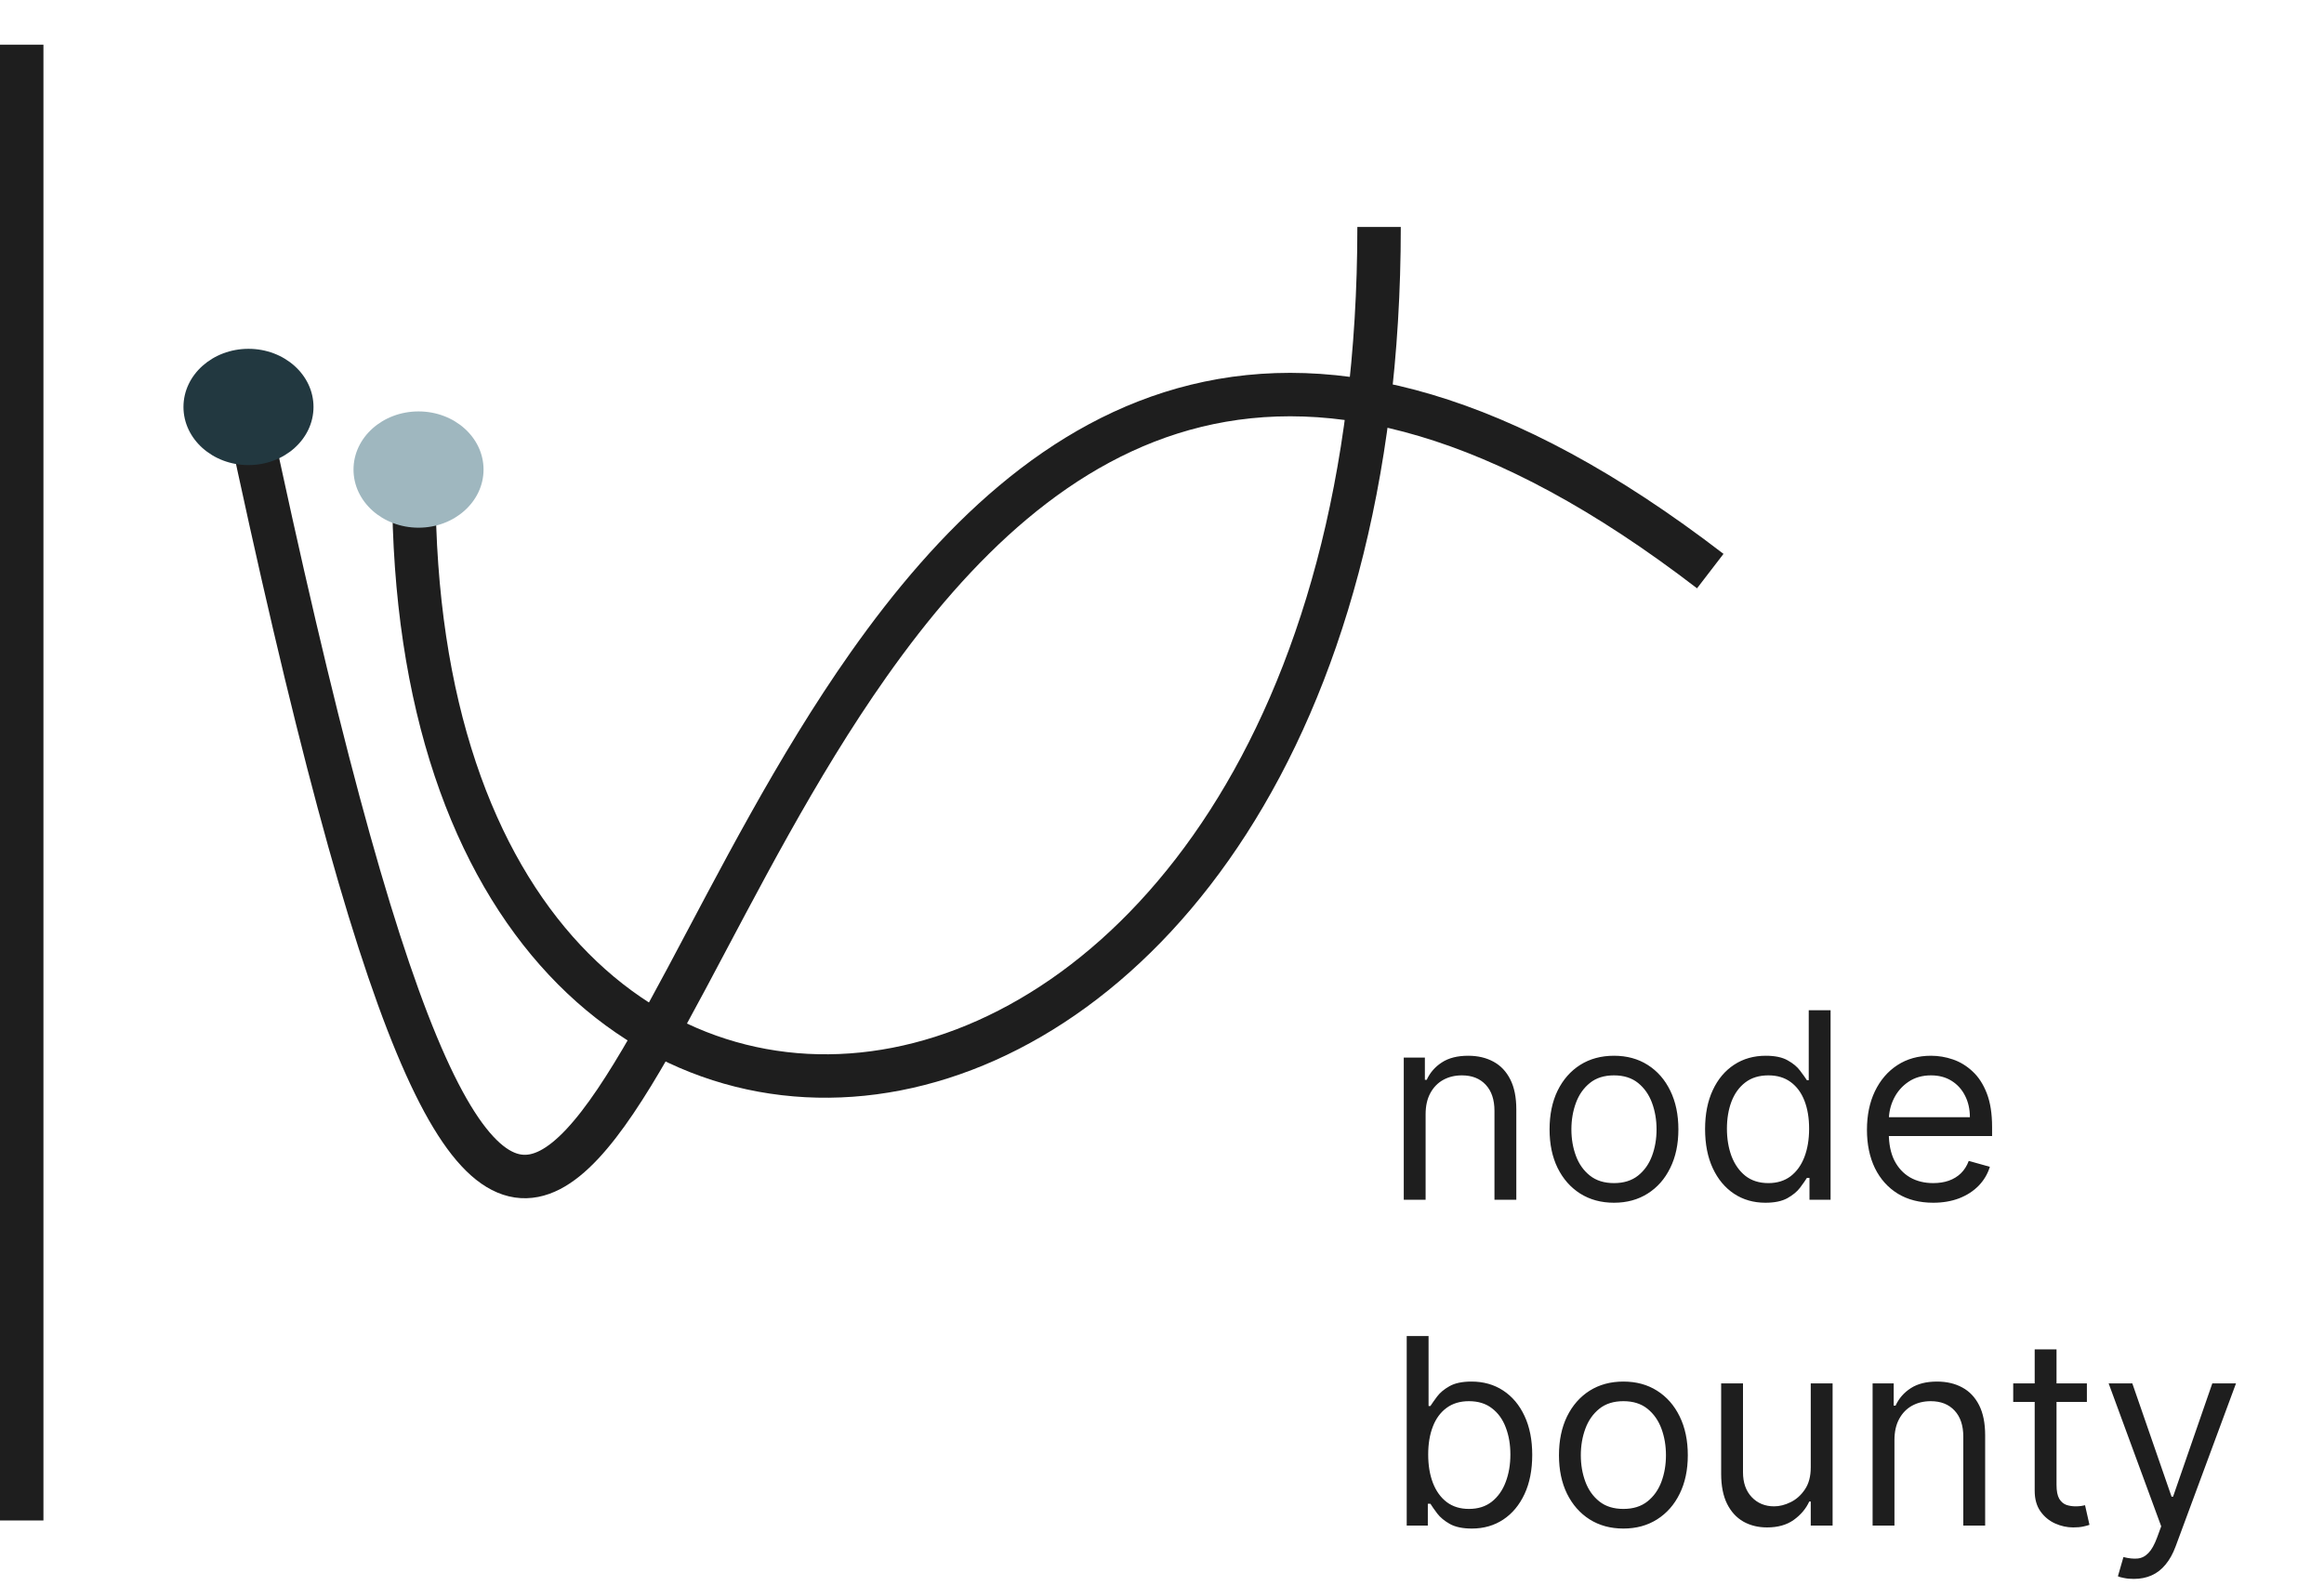
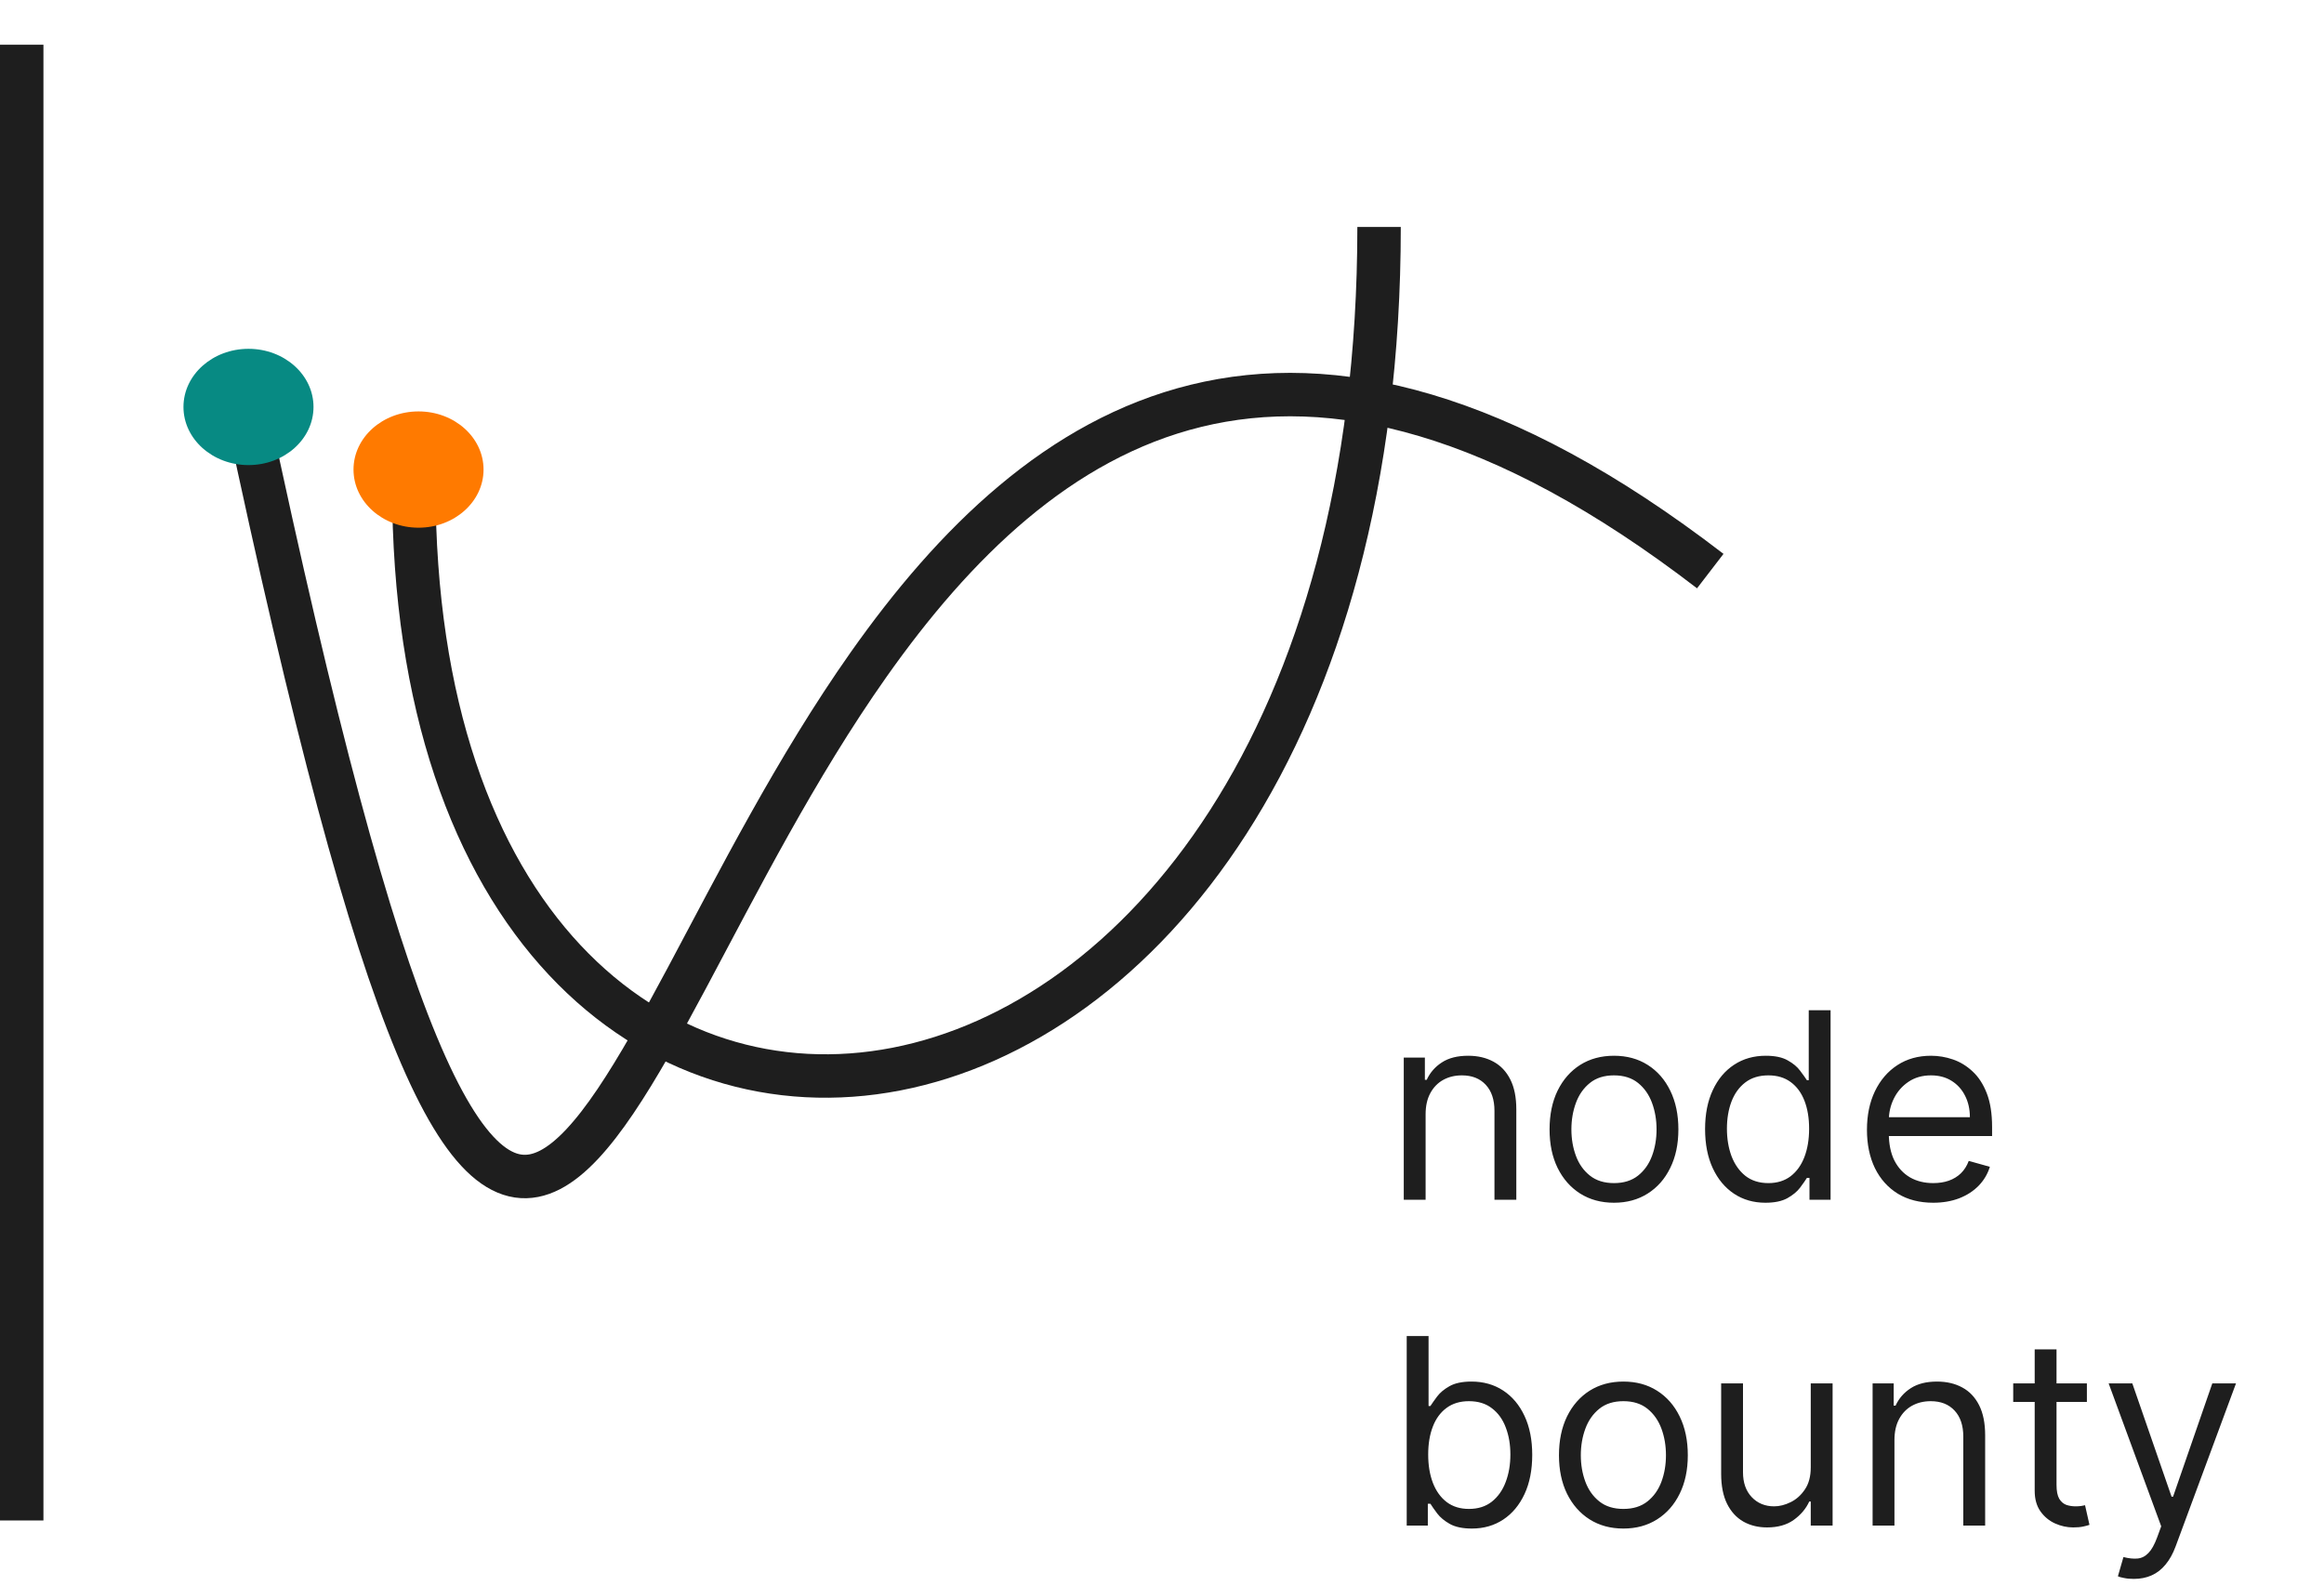
<svg xmlns="http://www.w3.org/2000/svg" width="107" height="73" viewBox="0 0 107 73" fill="none">
  <path d="M11.329 18.744C23.795 77.629 26.625 49.552 39.988 30.601C47.867 19.428 59.407 11.428 78.743 26.292" stroke="#1E1E1E" stroke-width="2" />
  <path d="M63.494 10.45C63.494 57.487 19.053 62.816 19.053 22.393" stroke="#1E1E1E" stroke-width="2" />
  <line x1="1" y1="70" x2="1" y2="2.059" stroke="#1E1E1E" stroke-width="2" />
  <path d="M65.637 51.298V55.235H64.631V48.69H65.603V49.713H65.688C65.841 49.38 66.074 49.113 66.387 48.911C66.699 48.707 67.103 48.605 67.597 48.605C68.04 48.605 68.428 48.696 68.76 48.877C69.093 49.056 69.351 49.329 69.536 49.696C69.721 50.059 69.813 50.519 69.813 51.076V55.235H68.807V51.144C68.807 50.63 68.674 50.23 68.407 49.943C68.139 49.653 67.773 49.508 67.307 49.508C66.986 49.508 66.699 49.578 66.446 49.717C66.196 49.856 65.999 50.059 65.854 50.326C65.709 50.593 65.637 50.917 65.637 51.298ZM74.31 55.372C73.719 55.372 73.2 55.231 72.754 54.95C72.311 54.669 71.964 54.275 71.714 53.769C71.467 53.264 71.344 52.673 71.344 51.997C71.344 51.315 71.467 50.72 71.714 50.211C71.964 49.703 72.311 49.308 72.754 49.026C73.2 48.745 73.719 48.605 74.31 48.605C74.9 48.605 75.418 48.745 75.861 49.026C76.307 49.308 76.653 49.703 76.9 50.211C77.15 50.72 77.275 51.315 77.275 51.997C77.275 52.673 77.15 53.264 76.9 53.769C76.653 54.275 76.307 54.669 75.861 54.95C75.418 55.231 74.9 55.372 74.31 55.372ZM74.31 54.468C74.758 54.468 75.128 54.353 75.418 54.123C75.707 53.893 75.922 53.59 76.061 53.215C76.2 52.84 76.27 52.434 76.27 51.997C76.27 51.559 76.2 51.151 76.061 50.774C75.922 50.396 75.707 50.09 75.418 49.857C75.128 49.624 74.758 49.508 74.31 49.508C73.861 49.508 73.491 49.624 73.202 49.857C72.912 50.09 72.697 50.396 72.558 50.774C72.419 51.151 72.349 51.559 72.349 51.997C72.349 52.434 72.419 52.84 72.558 53.215C72.697 53.59 72.912 53.893 73.202 54.123C73.491 54.353 73.861 54.468 74.31 54.468ZM81.282 55.372C80.737 55.372 80.255 55.234 79.838 54.958C79.42 54.68 79.093 54.288 78.858 53.782C78.622 53.274 78.504 52.673 78.504 51.98C78.504 51.292 78.622 50.696 78.858 50.19C79.093 49.684 79.421 49.294 79.842 49.018C80.262 48.742 80.748 48.605 81.299 48.605C81.725 48.605 82.062 48.676 82.309 48.818C82.559 48.957 82.75 49.116 82.88 49.295C83.014 49.471 83.118 49.616 83.191 49.73H83.277V46.508H84.282V55.235H83.311V54.23H83.191C83.118 54.349 83.012 54.499 82.876 54.681C82.74 54.86 82.545 55.021 82.292 55.163C82.039 55.302 81.703 55.372 81.282 55.372ZM81.419 54.468C81.822 54.468 82.163 54.363 82.441 54.153C82.72 53.94 82.931 53.646 83.076 53.271C83.221 52.893 83.294 52.457 83.294 51.963C83.294 51.474 83.223 51.046 83.081 50.68C82.939 50.311 82.728 50.024 82.45 49.819C82.171 49.612 81.828 49.508 81.419 49.508C80.993 49.508 80.637 49.617 80.353 49.836C80.072 50.052 79.86 50.346 79.718 50.718C79.579 51.088 79.51 51.502 79.51 51.963C79.51 52.428 79.581 52.852 79.723 53.232C79.868 53.61 80.081 53.911 80.362 54.136C80.646 54.357 80.998 54.468 81.419 54.468ZM89.008 55.372C88.377 55.372 87.833 55.232 87.376 54.954C86.921 54.673 86.571 54.281 86.323 53.778C86.079 53.272 85.957 52.684 85.957 52.014C85.957 51.343 86.079 50.752 86.323 50.241C86.571 49.727 86.914 49.326 87.355 49.039C87.798 48.749 88.315 48.605 88.906 48.605C89.247 48.605 89.583 48.661 89.916 48.775C90.248 48.889 90.551 49.073 90.823 49.329C91.096 49.582 91.314 49.917 91.475 50.335C91.637 50.752 91.718 51.267 91.718 51.877V52.303H86.673V51.434H90.696C90.696 51.065 90.622 50.735 90.474 50.446C90.329 50.156 90.122 49.927 89.852 49.759C89.585 49.592 89.269 49.508 88.906 49.508C88.505 49.508 88.159 49.607 87.866 49.806C87.576 50.002 87.353 50.258 87.197 50.573C87.041 50.889 86.963 51.227 86.963 51.588V52.167C86.963 52.661 87.048 53.081 87.218 53.424C87.392 53.765 87.632 54.025 87.939 54.204C88.245 54.38 88.602 54.468 89.008 54.468C89.272 54.468 89.511 54.431 89.724 54.357C89.94 54.281 90.126 54.167 90.282 54.017C90.439 53.863 90.559 53.673 90.644 53.446L91.616 53.718C91.514 54.048 91.342 54.338 91.1 54.588C90.859 54.835 90.561 55.028 90.206 55.167C89.85 55.303 89.451 55.372 89.008 55.372ZM64.767 70.235V61.508H65.773V64.73H65.858C65.932 64.616 66.034 64.471 66.165 64.295C66.299 64.116 66.489 63.957 66.736 63.818C66.986 63.676 67.324 63.605 67.75 63.605C68.302 63.605 68.787 63.742 69.208 64.018C69.628 64.293 69.956 64.684 70.192 65.19C70.428 65.695 70.546 66.292 70.546 66.98C70.546 67.673 70.428 68.274 70.192 68.782C69.956 69.288 69.63 69.68 69.212 69.958C68.794 70.234 68.313 70.372 67.767 70.372C67.347 70.372 67.01 70.302 66.757 70.163C66.505 70.021 66.31 69.86 66.174 69.681C66.037 69.499 65.932 69.349 65.858 69.23H65.739V70.235H64.767ZM65.756 66.963C65.756 67.457 65.828 67.893 65.973 68.271C66.118 68.646 66.33 68.94 66.608 69.153C66.887 69.363 67.228 69.468 67.631 69.468C68.052 69.468 68.402 69.357 68.684 69.136C68.968 68.911 69.181 68.61 69.323 68.232C69.468 67.852 69.54 67.428 69.54 66.963C69.54 66.502 69.469 66.088 69.327 65.718C69.188 65.346 68.976 65.052 68.692 64.836C68.411 64.617 68.057 64.508 67.631 64.508C67.222 64.508 66.878 64.612 66.6 64.819C66.321 65.024 66.111 65.311 65.969 65.68C65.827 66.046 65.756 66.474 65.756 66.963ZM74.743 70.372C74.152 70.372 73.634 70.231 73.188 69.95C72.745 69.668 72.398 69.275 72.148 68.769C71.901 68.264 71.777 67.673 71.777 66.997C71.777 66.315 71.901 65.72 72.148 65.211C72.398 64.703 72.745 64.308 73.188 64.026C73.634 63.745 74.152 63.605 74.743 63.605C75.334 63.605 75.851 63.745 76.294 64.026C76.74 64.308 77.087 64.703 77.334 65.211C77.584 65.72 77.709 66.315 77.709 66.997C77.709 67.673 77.584 68.264 77.334 68.769C77.087 69.275 76.74 69.668 76.294 69.95C75.851 70.231 75.334 70.372 74.743 70.372ZM74.743 69.468C75.192 69.468 75.561 69.353 75.851 69.123C76.141 68.893 76.355 68.59 76.495 68.215C76.634 67.84 76.703 67.434 76.703 66.997C76.703 66.559 76.634 66.151 76.495 65.774C76.355 65.396 76.141 65.09 75.851 64.857C75.561 64.624 75.192 64.508 74.743 64.508C74.294 64.508 73.925 64.624 73.635 64.857C73.346 65.09 73.131 65.396 72.992 65.774C72.853 66.151 72.783 66.559 72.783 66.997C72.783 67.434 72.853 67.84 72.992 68.215C73.131 68.59 73.346 68.893 73.635 69.123C73.925 69.353 74.294 69.468 74.743 69.468ZM83.369 67.559V63.69H84.375V70.235H83.369V69.127H83.301C83.148 69.46 82.909 69.742 82.585 69.975C82.261 70.206 81.852 70.32 81.358 70.32C80.949 70.32 80.585 70.231 80.267 70.052C79.949 69.87 79.699 69.597 79.517 69.234C79.335 68.867 79.244 68.406 79.244 67.849V63.69H80.25V67.781C80.25 68.258 80.383 68.639 80.65 68.923C80.92 69.207 81.264 69.349 81.682 69.349C81.932 69.349 82.186 69.285 82.445 69.157C82.706 69.029 82.925 68.833 83.101 68.569C83.28 68.305 83.369 67.968 83.369 67.559ZM87.223 66.298V70.235H86.217V63.69H87.189V64.713H87.274C87.427 64.38 87.66 64.113 87.973 63.911C88.285 63.707 88.689 63.605 89.183 63.605C89.626 63.605 90.014 63.696 90.346 63.877C90.679 64.056 90.937 64.329 91.122 64.695C91.306 65.059 91.399 65.519 91.399 66.076V70.235H90.393V66.144C90.393 65.63 90.26 65.23 89.993 64.943C89.725 64.653 89.359 64.508 88.893 64.508C88.572 64.508 88.285 64.578 88.032 64.717C87.782 64.856 87.585 65.059 87.44 65.326C87.295 65.593 87.223 65.917 87.223 66.298ZM96.083 63.69V64.542H92.691V63.69H96.083ZM93.68 62.122H94.685V68.36C94.685 68.644 94.727 68.857 94.809 68.999C94.894 69.139 95.002 69.232 95.133 69.281C95.266 69.326 95.407 69.349 95.555 69.349C95.665 69.349 95.756 69.343 95.827 69.332C95.898 69.318 95.955 69.306 95.998 69.298L96.202 70.201C96.134 70.227 96.039 70.252 95.917 70.278C95.795 70.306 95.64 70.32 95.452 70.32C95.168 70.32 94.89 70.259 94.617 70.137C94.347 70.015 94.123 69.829 93.944 69.579C93.768 69.329 93.68 69.014 93.68 68.633V62.122ZM98.244 72.69C98.073 72.69 97.921 72.676 97.788 72.647C97.654 72.622 97.562 72.596 97.511 72.57L97.766 71.684C98.011 71.747 98.227 71.769 98.414 71.752C98.602 71.735 98.768 71.651 98.913 71.501C99.06 71.353 99.195 71.113 99.317 70.781L99.505 70.269L97.085 63.69H98.175L99.982 68.906H100.05L101.857 63.69H102.948L100.17 71.19C100.045 71.528 99.89 71.808 99.705 72.029C99.521 72.254 99.306 72.42 99.062 72.528C98.82 72.636 98.547 72.69 98.244 72.69Z" fill="#1E1E1E" />
-   <path d="M14.434 18.735C14.434 20.213 13.094 21.412 11.441 21.412C9.788 21.412 8.447 20.213 8.447 18.735C8.447 17.257 9.788 16.059 11.441 16.059C13.094 16.059 14.434 17.257 14.434 18.735Z" fill="#223840" />
-   <path d="M22.263 21.618C22.263 23.096 20.923 24.294 19.27 24.294C17.616 24.294 16.276 23.096 16.276 21.618C16.276 20.139 17.616 18.941 19.27 18.941C20.923 18.941 22.263 20.139 22.263 21.618Z" fill="#9FB7BF" />
+   <path d="M14.434 18.735C14.434 20.213 13.094 21.412 11.441 21.412C9.788 21.412 8.447 20.213 8.447 18.735C8.447 17.257 9.788 16.059 11.441 16.059C13.094 16.059 14.434 17.257 14.434 18.735Z" fill="#078A83" />
+   <path d="M22.263 21.618C22.263 23.096 20.923 24.294 19.27 24.294C17.616 24.294 16.276 23.096 16.276 21.618C16.276 20.139 17.616 18.941 19.27 18.941C20.923 18.941 22.263 20.139 22.263 21.618Z" fill="#FF7A00" />
</svg>
